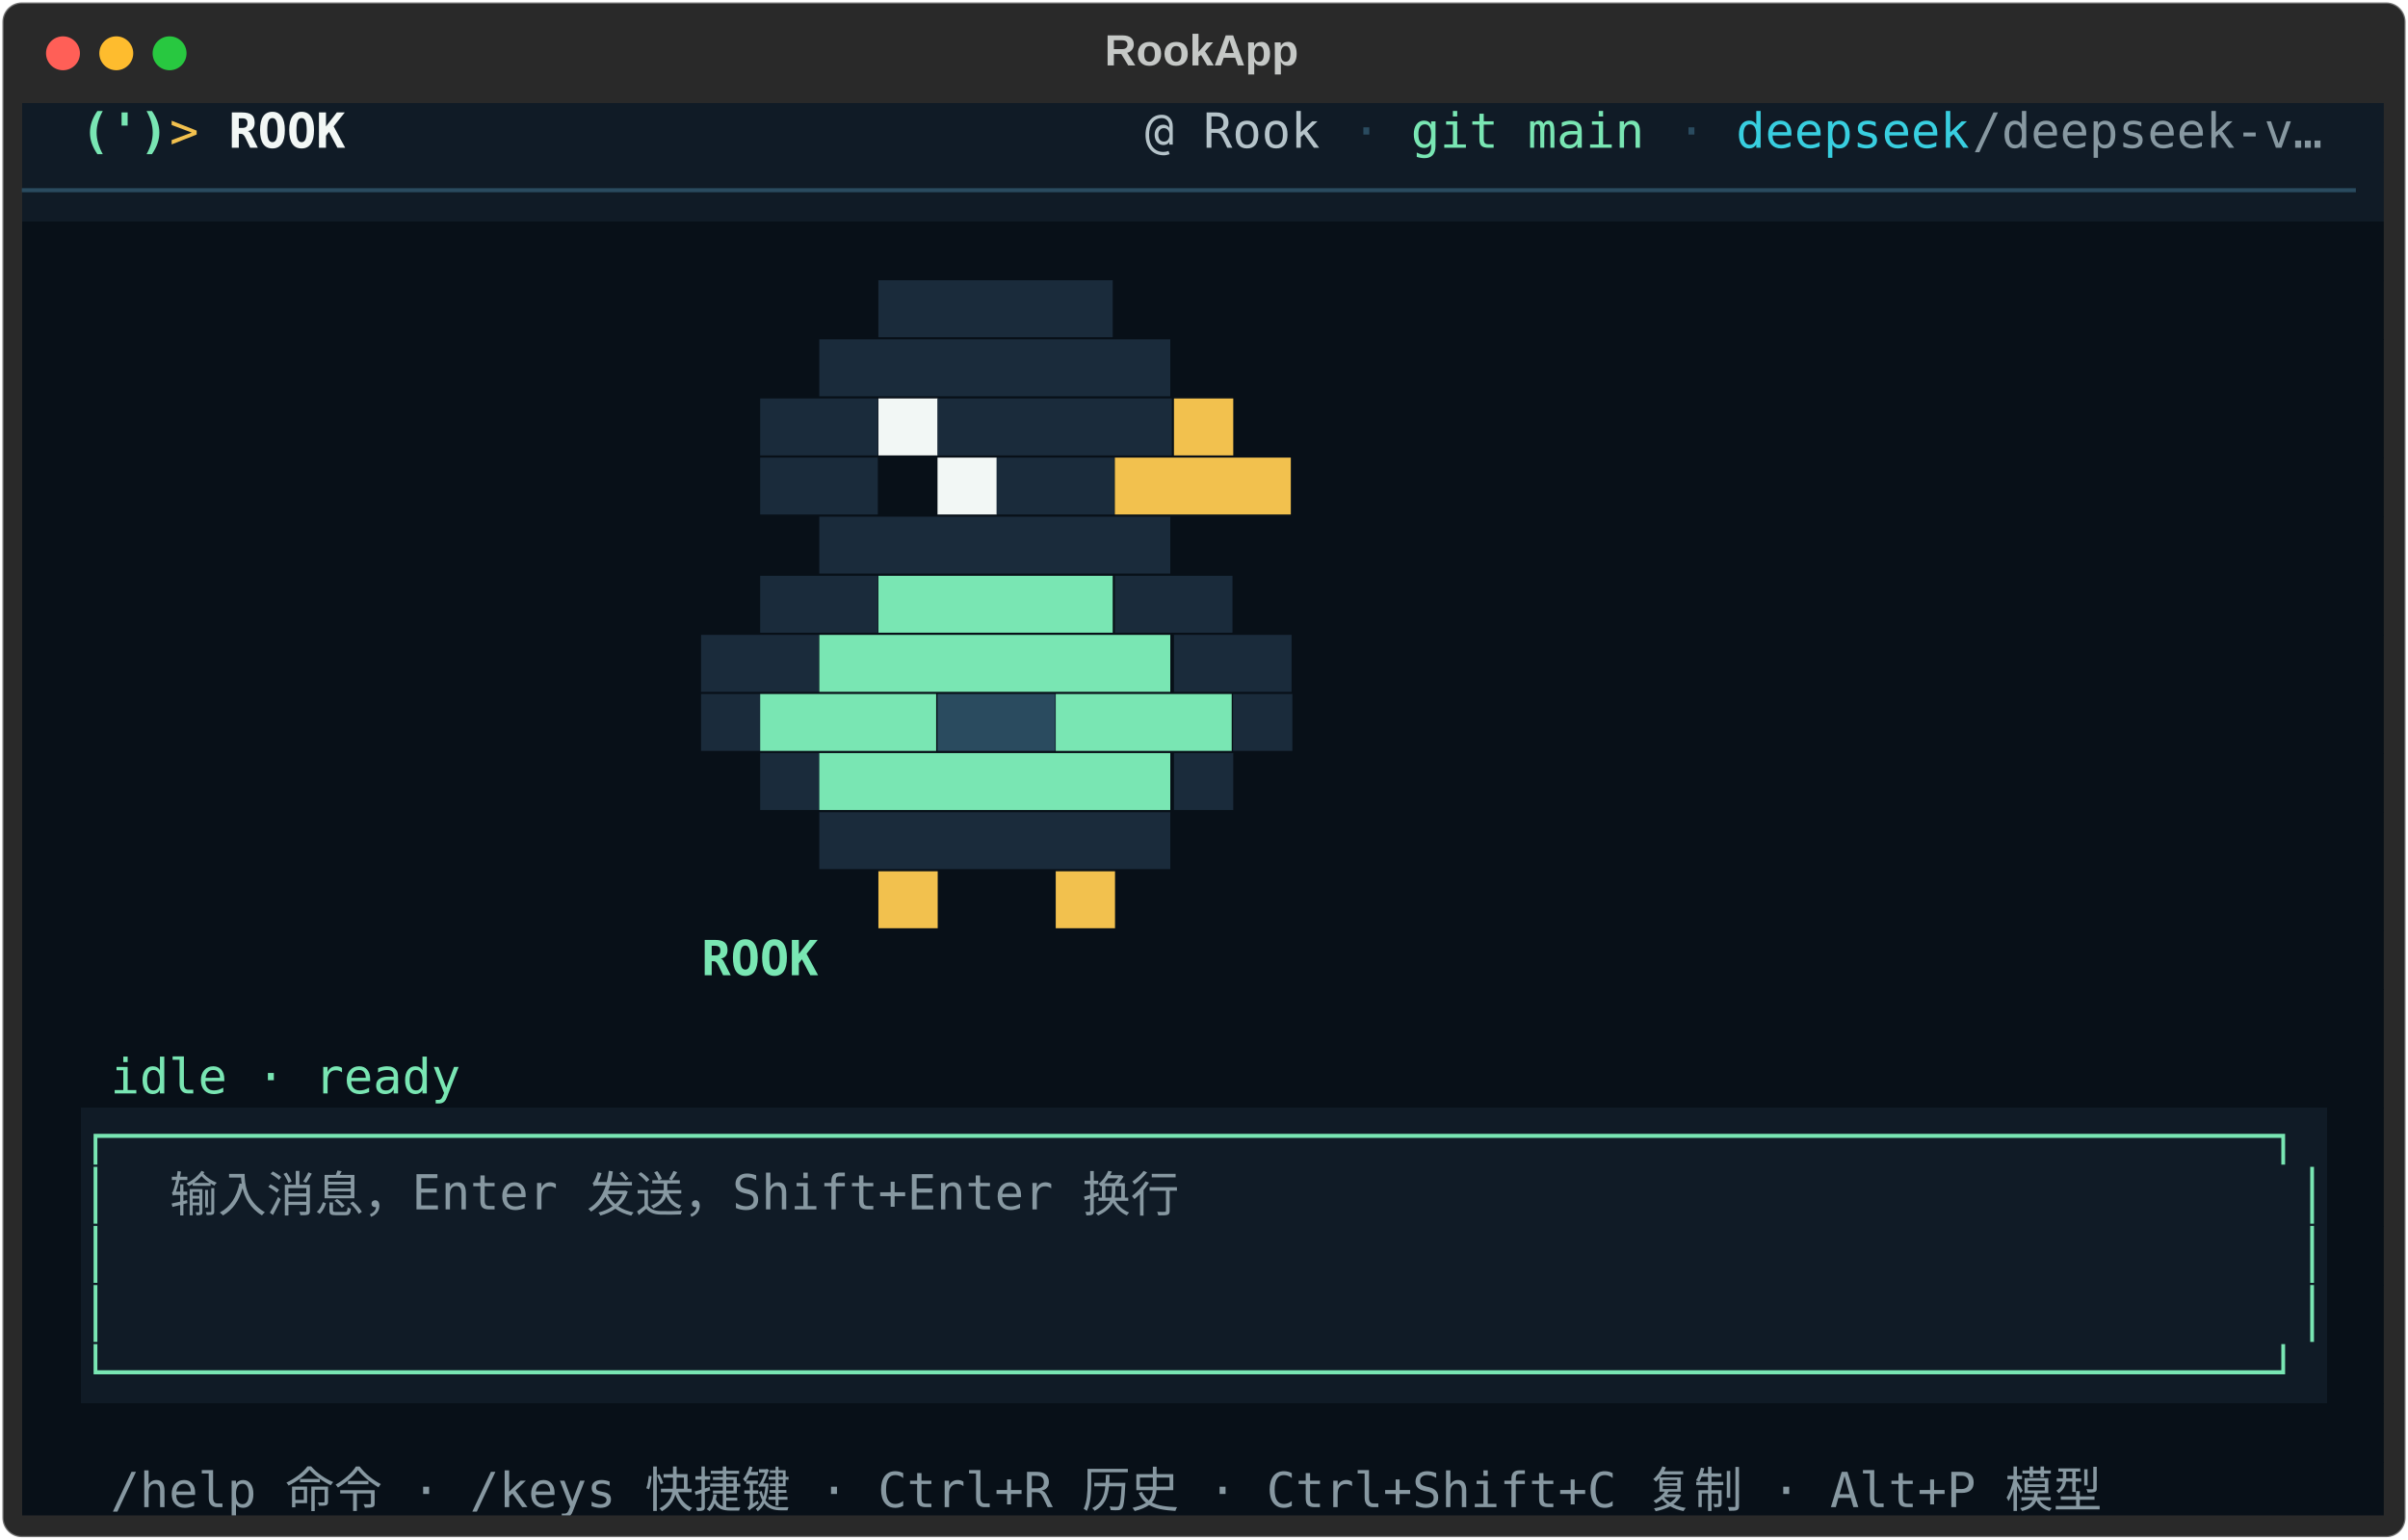
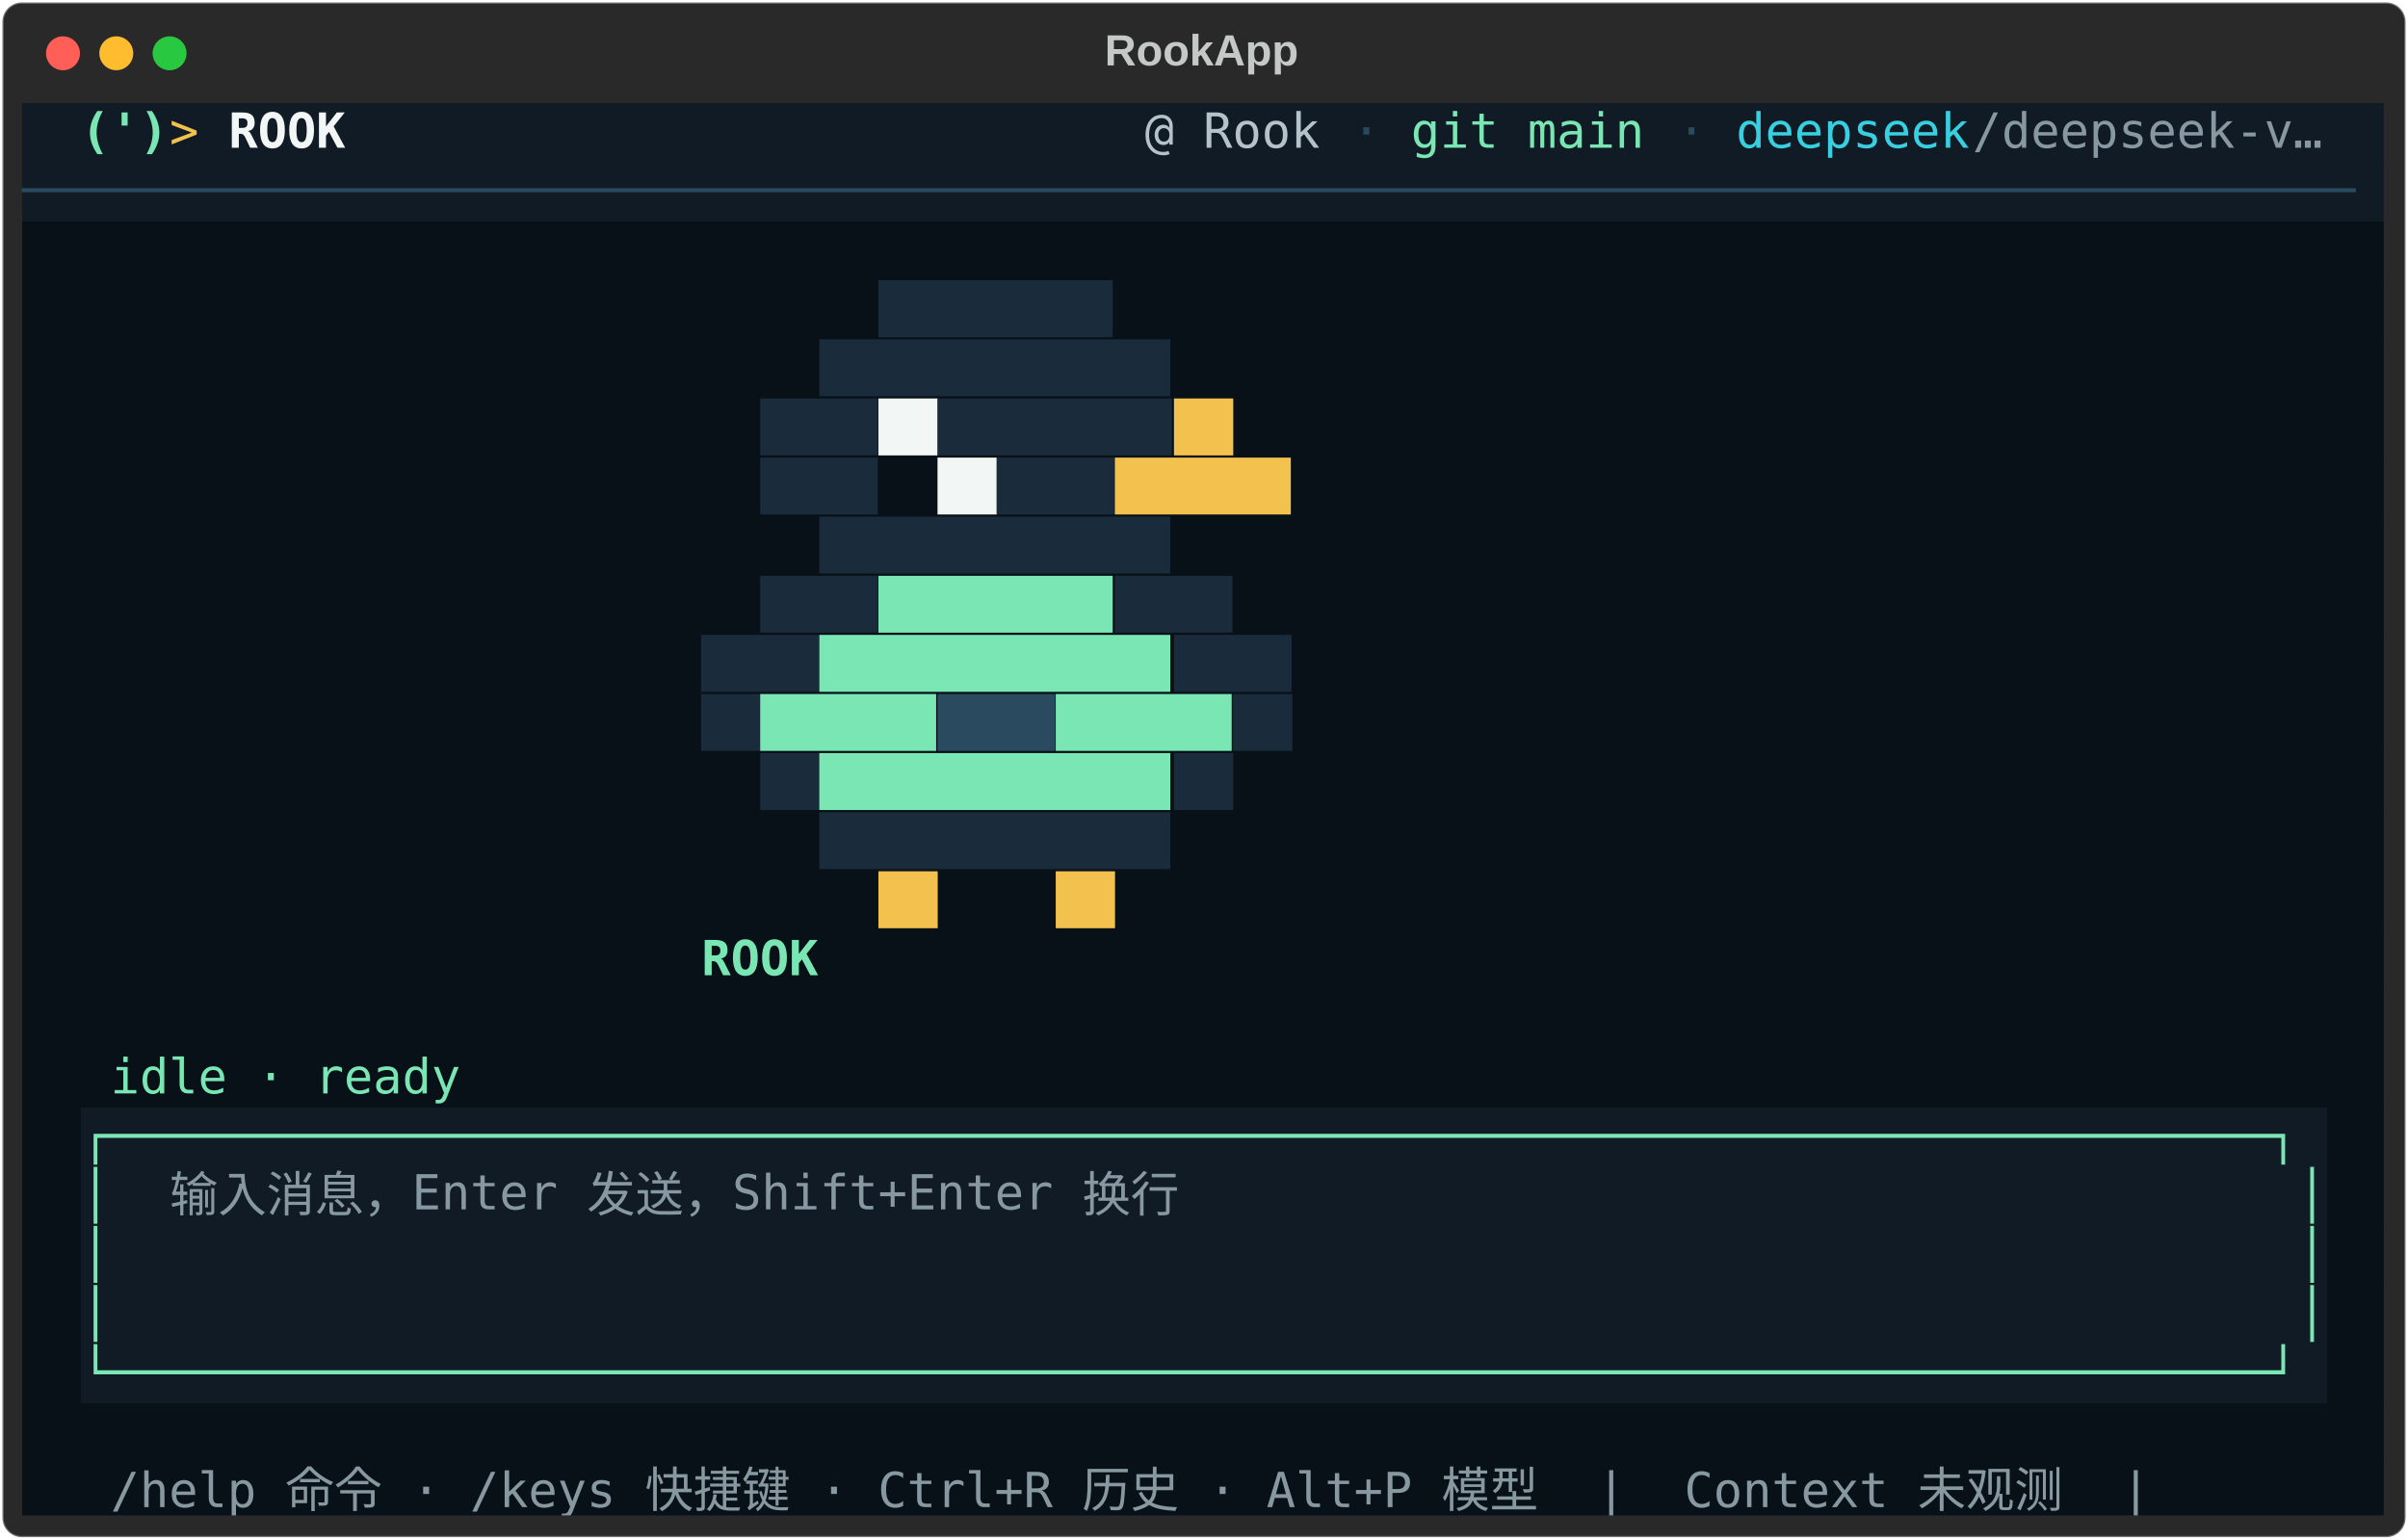
<svg xmlns="http://www.w3.org/2000/svg" class="rich-terminal" viewBox="0 0 994 635.6">
  <style>

    @font-face {
        font-family: "Fira Code";
        src: local("FiraCode-Regular"),
                url("https://cdnjs.cloudflare.com/ajax/libs/firacode/6.2.0/woff2/FiraCode-Regular.woff2") format("woff2"),
                url("https://cdnjs.cloudflare.com/ajax/libs/firacode/6.2.0/woff/FiraCode-Regular.woff") format("woff");
        font-style: normal;
        font-weight: 400;
    }
    @font-face {
        font-family: "Fira Code";
        src: local("FiraCode-Bold"),
                url("https://cdnjs.cloudflare.com/ajax/libs/firacode/6.2.0/woff2/FiraCode-Bold.woff2") format("woff2"),
                url("https://cdnjs.cloudflare.com/ajax/libs/firacode/6.2.0/woff/FiraCode-Bold.woff") format("woff");
        font-style: bold;
        font-weight: 700;
    }

    .terminal-matrix {
        font-family: Fira Code, monospace;
        font-size: 20px;
        line-height: 24.4px;
        font-variant-east-asian: full-width;
    }

    .terminal-title {
        font-size: 18px;
        font-weight: bold;
        font-family: arial;
    }

    .terminal-r1 { fill: #c5c8c6 }
.terminal-r2 { fill: #79e6b3;font-weight: bold }
.terminal-r3 { fill: #f2c14e }
.terminal-r4 { fill: #b5c3c9 }
.terminal-r5 { fill: #f2f7f5;font-weight: bold }
.terminal-r6 { fill: #2a4b5f }
.terminal-r7 { fill: #79e6b3 }
.terminal-r8 { fill: #38cfe0 }
.terminal-r9 { fill: #8798a1 }
.terminal-r10 { fill: #f2f7f5 }
.terminal-r11 { fill: #1a2b3b }
.terminal-r12 { fill: #081018 }
    </style>
  <defs>
    <clipPath id="terminal-clip-terminal">
      <rect x="0" y="0" width="975.0" height="584.6" />
    </clipPath>
    <clipPath id="terminal-line-0">
      <rect x="0" y="1.5" width="976" height="24.65" />
    </clipPath>
    <clipPath id="terminal-line-1">
      <rect x="0" y="25.9" width="976" height="24.65" />
    </clipPath>
    <clipPath id="terminal-line-2">
      <rect x="0" y="50.3" width="976" height="24.65" />
    </clipPath>
    <clipPath id="terminal-line-3">
      <rect x="0" y="74.7" width="976" height="24.65" />
    </clipPath>
    <clipPath id="terminal-line-4">
      <rect x="0" y="99.1" width="976" height="24.65" />
    </clipPath>
    <clipPath id="terminal-line-5">
      <rect x="0" y="123.5" width="976" height="24.65" />
    </clipPath>
    <clipPath id="terminal-line-6">
      <rect x="0" y="147.9" width="976" height="24.65" />
    </clipPath>
    <clipPath id="terminal-line-7">
      <rect x="0" y="172.3" width="976" height="24.65" />
    </clipPath>
    <clipPath id="terminal-line-8">
      <rect x="0" y="196.7" width="976" height="24.65" />
    </clipPath>
    <clipPath id="terminal-line-9">
      <rect x="0" y="221.1" width="976" height="24.65" />
    </clipPath>
    <clipPath id="terminal-line-10">
      <rect x="0" y="245.5" width="976" height="24.65" />
    </clipPath>
    <clipPath id="terminal-line-11">
      <rect x="0" y="269.9" width="976" height="24.65" />
    </clipPath>
    <clipPath id="terminal-line-12">
      <rect x="0" y="294.3" width="976" height="24.65" />
    </clipPath>
    <clipPath id="terminal-line-13">
      <rect x="0" y="318.7" width="976" height="24.65" />
    </clipPath>
    <clipPath id="terminal-line-14">
      <rect x="0" y="343.1" width="976" height="24.65" />
    </clipPath>
    <clipPath id="terminal-line-15">
      <rect x="0" y="367.5" width="976" height="24.65" />
    </clipPath>
    <clipPath id="terminal-line-16">
      <rect x="0" y="391.9" width="976" height="24.65" />
    </clipPath>
    <clipPath id="terminal-line-17">
      <rect x="0" y="416.3" width="976" height="24.65" />
    </clipPath>
    <clipPath id="terminal-line-18">
      <rect x="0" y="440.7" width="976" height="24.65" />
    </clipPath>
    <clipPath id="terminal-line-19">
      <rect x="0" y="465.1" width="976" height="24.65" />
    </clipPath>
    <clipPath id="terminal-line-20">
      <rect x="0" y="489.5" width="976" height="24.65" />
    </clipPath>
    <clipPath id="terminal-line-21">
      <rect x="0" y="513.9" width="976" height="24.65" />
    </clipPath>
    <clipPath id="terminal-line-22">
      <rect x="0" y="538.3" width="976" height="24.65" />
    </clipPath>
  </defs>
  <rect fill="#292929" stroke="rgba(255,255,255,0.35)" stroke-width="1" x="1" y="1" width="992" height="633.6" rx="8" />
  <text class="terminal-title" fill="#c5c8c6" text-anchor="middle" x="496" y="27">RookApp</text>
  <g transform="translate(26,22)">
    <circle cx="0" cy="0" r="7" fill="#ff5f57" />
    <circle cx="22" cy="0" r="7" fill="#febc2e" />
    <circle cx="44" cy="0" r="7" fill="#28c840" />
  </g>
  <g transform="translate(9, 41)" clip-path="url(#terminal-clip-terminal)">
    <rect fill="#101b26" x="0" y="1.5" width="24.4" height="24.65" shape-rendering="crispEdges" />
    <rect fill="#101b26" x="24.4" y="1.5" width="36.6" height="24.65" shape-rendering="crispEdges" />
    <rect fill="#101b26" x="61" y="1.5" width="12.2" height="24.65" shape-rendering="crispEdges" />
    <rect fill="#101b26" x="73.2" y="1.5" width="12.2" height="24.65" shape-rendering="crispEdges" />
    <rect fill="#101b26" x="85.4" y="1.5" width="48.8" height="24.65" shape-rendering="crispEdges" />
    <rect fill="#101b26" x="134.2" y="1.5" width="329.4" height="24.65" shape-rendering="crispEdges" />
    <rect fill="#101b26" x="463.6" y="1.5" width="73.2" height="24.65" shape-rendering="crispEdges" />
    <rect fill="#101b26" x="536.8" y="1.5" width="12.2" height="24.65" shape-rendering="crispEdges" />
    <rect fill="#101b26" x="549" y="1.5" width="12.2" height="24.65" shape-rendering="crispEdges" />
    <rect fill="#101b26" x="561.2" y="1.5" width="12.2" height="24.65" shape-rendering="crispEdges" />
    <rect fill="#101b26" x="573.4" y="1.5" width="97.6" height="24.65" shape-rendering="crispEdges" />
    <rect fill="#101b26" x="671" y="1.5" width="12.2" height="24.65" shape-rendering="crispEdges" />
    <rect fill="#101b26" x="683.2" y="1.5" width="12.2" height="24.65" shape-rendering="crispEdges" />
    <rect fill="#101b26" x="695.4" y="1.5" width="12.2" height="24.65" shape-rendering="crispEdges" />
    <rect fill="#101b26" x="707.6" y="1.5" width="97.6" height="24.65" shape-rendering="crispEdges" />
    <rect fill="#101b26" x="805.2" y="1.5" width="146.4" height="24.65" shape-rendering="crispEdges" />
    <rect fill="#101b26" x="951.6" y="1.5" width="24.4" height="24.65" shape-rendering="crispEdges" />
    <rect fill="#101b26" x="0" y="25.9" width="976" height="24.65" shape-rendering="crispEdges" />
    <rect fill="#081018" x="0" y="50.3" width="976" height="24.65" shape-rendering="crispEdges" />
    <rect fill="#081018" x="0" y="74.7" width="36.6" height="24.65" shape-rendering="crispEdges" />
    <rect fill="#081018" x="36.6" y="74.7" width="317.2" height="24.65" shape-rendering="crispEdges" />
    <rect fill="#081018" x="353.8" y="74.7" width="97.6" height="24.65" shape-rendering="crispEdges" />
    <rect fill="#081018" x="451.4" y="74.7" width="414.8" height="24.65" shape-rendering="crispEdges" />
    <rect fill="#081018" x="866.2" y="74.7" width="109.8" height="24.65" shape-rendering="crispEdges" />
    <rect fill="#081018" x="0" y="99.1" width="36.6" height="24.65" shape-rendering="crispEdges" />
    <rect fill="#081018" x="36.6" y="99.1" width="292.8" height="24.65" shape-rendering="crispEdges" />
    <rect fill="#081018" x="329.4" y="99.1" width="146.4" height="24.65" shape-rendering="crispEdges" />
    <rect fill="#081018" x="475.8" y="99.1" width="390.4" height="24.65" shape-rendering="crispEdges" />
    <rect fill="#081018" x="866.2" y="99.1" width="109.8" height="24.65" shape-rendering="crispEdges" />
    <rect fill="#081018" x="0" y="123.5" width="36.6" height="24.65" shape-rendering="crispEdges" />
    <rect fill="#081018" x="36.6" y="123.5" width="268.4" height="24.65" shape-rendering="crispEdges" />
    <rect fill="#081018" x="305" y="123.5" width="48.8" height="24.65" shape-rendering="crispEdges" />
    <rect fill="#081018" x="353.8" y="123.5" width="24.4" height="24.65" shape-rendering="crispEdges" />
    <rect fill="#081018" x="378.2" y="123.5" width="97.6" height="24.65" shape-rendering="crispEdges" />
    <rect fill="#081018" x="475.8" y="123.5" width="24.4" height="24.65" shape-rendering="crispEdges" />
    <rect fill="#081018" x="500.2" y="123.5" width="366" height="24.65" shape-rendering="crispEdges" />
    <rect fill="#081018" x="866.2" y="123.5" width="109.8" height="24.65" shape-rendering="crispEdges" />
    <rect fill="#081018" x="0" y="147.9" width="36.6" height="24.65" shape-rendering="crispEdges" />
    <rect fill="#081018" x="36.6" y="147.9" width="268.4" height="24.65" shape-rendering="crispEdges" />
    <rect fill="#081018" x="305" y="147.9" width="48.8" height="24.65" shape-rendering="crispEdges" />
    <rect fill="#081018" x="353.8" y="147.9" width="24.4" height="24.65" shape-rendering="crispEdges" />
    <rect fill="#081018" x="378.2" y="147.9" width="24.4" height="24.65" shape-rendering="crispEdges" />
    <rect fill="#081018" x="402.6" y="147.9" width="48.8" height="24.65" shape-rendering="crispEdges" />
    <rect fill="#081018" x="451.4" y="147.9" width="73.2" height="24.65" shape-rendering="crispEdges" />
    <rect fill="#081018" x="524.6" y="147.9" width="341.6" height="24.65" shape-rendering="crispEdges" />
    <rect fill="#081018" x="866.2" y="147.9" width="109.8" height="24.65" shape-rendering="crispEdges" />
    <rect fill="#081018" x="0" y="172.3" width="36.6" height="24.65" shape-rendering="crispEdges" />
    <rect fill="#081018" x="36.6" y="172.3" width="292.8" height="24.65" shape-rendering="crispEdges" />
    <rect fill="#081018" x="329.4" y="172.3" width="146.4" height="24.65" shape-rendering="crispEdges" />
    <rect fill="#081018" x="475.8" y="172.3" width="390.4" height="24.65" shape-rendering="crispEdges" />
    <rect fill="#081018" x="866.2" y="172.3" width="109.8" height="24.65" shape-rendering="crispEdges" />
    <rect fill="#081018" x="0" y="196.7" width="36.6" height="24.65" shape-rendering="crispEdges" />
    <rect fill="#081018" x="36.6" y="196.7" width="268.4" height="24.65" shape-rendering="crispEdges" />
    <rect fill="#081018" x="305" y="196.7" width="48.8" height="24.65" shape-rendering="crispEdges" />
    <rect fill="#081018" x="353.8" y="196.7" width="97.6" height="24.65" shape-rendering="crispEdges" />
    <rect fill="#081018" x="451.4" y="196.7" width="48.8" height="24.65" shape-rendering="crispEdges" />
    <rect fill="#081018" x="500.2" y="196.7" width="366" height="24.65" shape-rendering="crispEdges" />
    <rect fill="#081018" x="866.2" y="196.7" width="109.8" height="24.65" shape-rendering="crispEdges" />
    <rect fill="#081018" x="0" y="221.1" width="36.6" height="24.65" shape-rendering="crispEdges" />
    <rect fill="#081018" x="36.6" y="221.1" width="244" height="24.65" shape-rendering="crispEdges" />
    <rect fill="#081018" x="280.6" y="221.1" width="48.8" height="24.65" shape-rendering="crispEdges" />
    <rect fill="#081018" x="329.4" y="221.1" width="146.4" height="24.65" shape-rendering="crispEdges" />
    <rect fill="#081018" x="475.8" y="221.1" width="48.8" height="24.65" shape-rendering="crispEdges" />
    <rect fill="#081018" x="524.6" y="221.1" width="341.6" height="24.65" shape-rendering="crispEdges" />
    <rect fill="#081018" x="866.2" y="221.1" width="109.8" height="24.65" shape-rendering="crispEdges" />
    <rect fill="#081018" x="0" y="245.5" width="36.6" height="24.65" shape-rendering="crispEdges" />
    <rect fill="#081018" x="36.6" y="245.5" width="244" height="24.65" shape-rendering="crispEdges" />
    <rect fill="#081018" x="280.6" y="245.5" width="24.4" height="24.65" shape-rendering="crispEdges" />
    <rect fill="#081018" x="305" y="245.5" width="73.2" height="24.65" shape-rendering="crispEdges" />
    <rect fill="#081018" x="378.2" y="245.5" width="48.8" height="24.65" shape-rendering="crispEdges" />
    <rect fill="#081018" x="427" y="245.5" width="73.2" height="24.65" shape-rendering="crispEdges" />
    <rect fill="#081018" x="500.2" y="245.5" width="24.4" height="24.65" shape-rendering="crispEdges" />
    <rect fill="#081018" x="524.6" y="245.5" width="341.6" height="24.65" shape-rendering="crispEdges" />
    <rect fill="#081018" x="866.2" y="245.5" width="109.8" height="24.65" shape-rendering="crispEdges" />
    <rect fill="#081018" x="0" y="269.9" width="36.6" height="24.65" shape-rendering="crispEdges" />
    <rect fill="#081018" x="36.6" y="269.9" width="268.4" height="24.65" shape-rendering="crispEdges" />
    <rect fill="#081018" x="305" y="269.9" width="24.4" height="24.65" shape-rendering="crispEdges" />
    <rect fill="#081018" x="329.4" y="269.9" width="146.4" height="24.65" shape-rendering="crispEdges" />
    <rect fill="#081018" x="475.8" y="269.9" width="24.4" height="24.65" shape-rendering="crispEdges" />
    <rect fill="#081018" x="500.2" y="269.9" width="366" height="24.65" shape-rendering="crispEdges" />
    <rect fill="#081018" x="866.2" y="269.9" width="109.8" height="24.65" shape-rendering="crispEdges" />
    <rect fill="#081018" x="0" y="294.3" width="36.6" height="24.65" shape-rendering="crispEdges" />
    <rect fill="#081018" x="36.6" y="294.3" width="292.8" height="24.65" shape-rendering="crispEdges" />
    <rect fill="#081018" x="329.4" y="294.3" width="146.4" height="24.65" shape-rendering="crispEdges" />
    <rect fill="#081018" x="475.8" y="294.3" width="390.4" height="24.65" shape-rendering="crispEdges" />
    <rect fill="#081018" x="866.2" y="294.3" width="109.8" height="24.65" shape-rendering="crispEdges" />
    <rect fill="#081018" x="0" y="318.7" width="36.6" height="24.65" shape-rendering="crispEdges" />
    <rect fill="#081018" x="36.6" y="318.7" width="317.2" height="24.65" shape-rendering="crispEdges" />
    <rect fill="#081018" x="353.8" y="318.7" width="24.4" height="24.65" shape-rendering="crispEdges" />
    <rect fill="#081018" x="378.2" y="318.7" width="48.8" height="24.65" shape-rendering="crispEdges" />
    <rect fill="#081018" x="427" y="318.7" width="24.4" height="24.65" shape-rendering="crispEdges" />
    <rect fill="#081018" x="451.4" y="318.7" width="414.8" height="24.65" shape-rendering="crispEdges" />
    <rect fill="#081018" x="866.2" y="318.7" width="109.8" height="24.65" shape-rendering="crispEdges" />
    <rect fill="#081018" x="0" y="343.1" width="36.6" height="24.65" shape-rendering="crispEdges" />
    <rect fill="#081018" x="36.6" y="343.1" width="244" height="24.65" shape-rendering="crispEdges" />
    <rect fill="#081018" x="280.6" y="343.1" width="48.8" height="24.65" shape-rendering="crispEdges" />
    <rect fill="#081018" x="329.4" y="343.1" width="536.8" height="24.65" shape-rendering="crispEdges" />
    <rect fill="#081018" x="866.2" y="343.1" width="109.8" height="24.65" shape-rendering="crispEdges" />
    <rect fill="#081018" x="0" y="367.5" width="976" height="24.65" shape-rendering="crispEdges" />
    <rect fill="#081018" x="0" y="391.9" width="36.6" height="24.65" shape-rendering="crispEdges" />
    <rect fill="#081018" x="36.6" y="391.9" width="146.4" height="24.65" shape-rendering="crispEdges" />
    <rect fill="#081018" x="183" y="391.9" width="793" height="24.65" shape-rendering="crispEdges" />
    <rect fill="#081018" x="0" y="416.3" width="24.4" height="24.65" shape-rendering="crispEdges" />
    <rect fill="#101b26" x="24.4" y="416.3" width="927.2" height="24.65" shape-rendering="crispEdges" />
    <rect fill="#081018" x="951.6" y="416.3" width="24.4" height="24.65" shape-rendering="crispEdges" />
    <rect fill="#081018" x="0" y="440.7" width="24.4" height="24.65" shape-rendering="crispEdges" />
    <rect fill="#101b26" x="24.4" y="440.7" width="12.2" height="24.65" shape-rendering="crispEdges" />
    <rect fill="#101b26" x="36.6" y="440.7" width="24.4" height="24.65" shape-rendering="crispEdges" />
    <rect fill="#101b26" x="61" y="440.7" width="463.6" height="24.65" shape-rendering="crispEdges" />
    <rect fill="#101b26" x="524.6" y="440.7" width="414.8" height="24.65" shape-rendering="crispEdges" />
    <rect fill="#101b26" x="939.4" y="440.7" width="12.2" height="24.65" shape-rendering="crispEdges" />
    <rect fill="#081018" x="951.6" y="440.7" width="24.4" height="24.65" shape-rendering="crispEdges" />
    <rect fill="#081018" x="0" y="465.1" width="24.4" height="24.65" shape-rendering="crispEdges" />
    <rect fill="#101b26" x="24.4" y="465.1" width="12.2" height="24.65" shape-rendering="crispEdges" />
    <rect fill="#101b26" x="36.6" y="465.1" width="24.4" height="24.65" shape-rendering="crispEdges" />
    <rect fill="#101b26" x="61" y="465.1" width="854" height="24.65" shape-rendering="crispEdges" />
    <rect fill="#101b26" x="915" y="465.1" width="24.4" height="24.65" shape-rendering="crispEdges" />
    <rect fill="#101b26" x="939.4" y="465.1" width="12.2" height="24.65" shape-rendering="crispEdges" />
    <rect fill="#081018" x="951.6" y="465.1" width="24.4" height="24.65" shape-rendering="crispEdges" />
    <rect fill="#081018" x="0" y="489.5" width="24.4" height="24.65" shape-rendering="crispEdges" />
    <rect fill="#101b26" x="24.4" y="489.5" width="12.2" height="24.65" shape-rendering="crispEdges" />
    <rect fill="#101b26" x="36.6" y="489.5" width="24.4" height="24.65" shape-rendering="crispEdges" />
    <rect fill="#101b26" x="61" y="489.5" width="854" height="24.65" shape-rendering="crispEdges" />
    <rect fill="#101b26" x="915" y="489.5" width="24.4" height="24.65" shape-rendering="crispEdges" />
    <rect fill="#101b26" x="939.4" y="489.5" width="12.2" height="24.65" shape-rendering="crispEdges" />
    <rect fill="#081018" x="951.6" y="489.5" width="24.4" height="24.65" shape-rendering="crispEdges" />
    <rect fill="#081018" x="0" y="513.9" width="24.4" height="24.65" shape-rendering="crispEdges" />
    <rect fill="#101b26" x="24.4" y="513.9" width="927.2" height="24.65" shape-rendering="crispEdges" />
    <rect fill="#081018" x="951.6" y="513.9" width="24.4" height="24.65" shape-rendering="crispEdges" />
    <rect fill="#081018" x="0" y="538.3" width="976" height="24.65" shape-rendering="crispEdges" />
    <rect fill="#081018" x="0" y="562.7" width="36.6" height="24.65" shape-rendering="crispEdges" />
-     <rect fill="#081018" x="36.6" y="562.7" width="878.4" height="24.65" shape-rendering="crispEdges" />
-     <rect fill="#081018" x="915" y="562.7" width="61" height="24.65" shape-rendering="crispEdges" />
+     <rect fill="#081018" x="36.6" y="562.7" width="902.8" height="24.65" shape-rendering="crispEdges" />
+     <rect fill="#081018" x="939.4" y="562.7" width="36.6" height="24.65" shape-rendering="crispEdges" />
    <g class="terminal-matrix">
      <text class="terminal-r2" x="24.4" y="20" textLength="36.6" clip-path="url(#terminal-line-0)">(')</text>
      <text class="terminal-r3" x="61" y="20" textLength="12.2" clip-path="url(#terminal-line-0)">&gt;</text>
      <text class="terminal-r5" x="85.4" y="20" textLength="48.8" clip-path="url(#terminal-line-0)">ROOK</text>
      <text class="terminal-r4" x="463.6" y="20" textLength="73.2" clip-path="url(#terminal-line-0)">@ Rook</text>
      <text class="terminal-r6" x="549" y="20" textLength="12.2" clip-path="url(#terminal-line-0)">·</text>
      <text class="terminal-r7" x="573.4" y="20" textLength="97.6" clip-path="url(#terminal-line-0)">git main</text>
      <text class="terminal-r6" x="683.2" y="20" textLength="12.2" clip-path="url(#terminal-line-0)">·</text>
      <text class="terminal-r8" x="707.6" y="20" textLength="97.6" clip-path="url(#terminal-line-0)">deepseek</text>
      <text class="terminal-r9" x="805.2" y="20" textLength="146.4" clip-path="url(#terminal-line-0)">/deepseek-v…</text>
      <text class="terminal-r1" x="976" y="20" textLength="12.2" clip-path="url(#terminal-line-0)">
</text>
      <text class="terminal-r6" x="0" y="44.4" textLength="976" clip-path="url(#terminal-line-1)">────────────────────────────────────────────────────────────────────────────────</text>
      <text class="terminal-r1" x="976" y="44.4" textLength="12.2" clip-path="url(#terminal-line-1)">
</text>
      <text class="terminal-r1" x="976" y="68.8" textLength="12.2" clip-path="url(#terminal-line-2)">
</text>
      <text class="terminal-r11" x="353.8" y="93.2" textLength="97.6" clip-path="url(#terminal-line-3)">████████</text>
      <text class="terminal-r1" x="976" y="93.2" textLength="12.2" clip-path="url(#terminal-line-3)">
</text>
      <text class="terminal-r11" x="329.4" y="117.6" textLength="146.4" clip-path="url(#terminal-line-4)">████████████</text>
      <text class="terminal-r1" x="976" y="117.6" textLength="12.2" clip-path="url(#terminal-line-4)">
</text>
      <text class="terminal-r11" x="305" y="142" textLength="48.8" clip-path="url(#terminal-line-5)">████</text>
      <text class="terminal-r10" x="353.8" y="142" textLength="24.4" clip-path="url(#terminal-line-5)">██</text>
      <text class="terminal-r11" x="378.2" y="142" textLength="97.6" clip-path="url(#terminal-line-5)">████████</text>
      <text class="terminal-r3" x="475.8" y="142" textLength="24.4" clip-path="url(#terminal-line-5)">██</text>
      <text class="terminal-r1" x="976" y="142" textLength="12.2" clip-path="url(#terminal-line-5)">
</text>
      <text class="terminal-r11" x="305" y="166.4" textLength="48.8" clip-path="url(#terminal-line-6)">████</text>
      <text class="terminal-r12" x="353.8" y="166.4" textLength="24.4" clip-path="url(#terminal-line-6)">██</text>
      <text class="terminal-r10" x="378.2" y="166.4" textLength="24.4" clip-path="url(#terminal-line-6)">██</text>
      <text class="terminal-r11" x="402.6" y="166.4" textLength="48.8" clip-path="url(#terminal-line-6)">████</text>
      <text class="terminal-r3" x="451.4" y="166.4" textLength="73.2" clip-path="url(#terminal-line-6)">██████</text>
      <text class="terminal-r1" x="976" y="166.4" textLength="12.2" clip-path="url(#terminal-line-6)">
</text>
      <text class="terminal-r11" x="329.4" y="190.8" textLength="146.4" clip-path="url(#terminal-line-7)">████████████</text>
      <text class="terminal-r1" x="976" y="190.8" textLength="12.2" clip-path="url(#terminal-line-7)">
</text>
      <text class="terminal-r11" x="305" y="215.2" textLength="48.8" clip-path="url(#terminal-line-8)">████</text>
      <text class="terminal-r7" x="353.8" y="215.2" textLength="97.6" clip-path="url(#terminal-line-8)">████████</text>
      <text class="terminal-r11" x="451.4" y="215.2" textLength="48.8" clip-path="url(#terminal-line-8)">████</text>
      <text class="terminal-r1" x="976" y="215.2" textLength="12.2" clip-path="url(#terminal-line-8)">
</text>
      <text class="terminal-r11" x="280.6" y="239.6" textLength="48.8" clip-path="url(#terminal-line-9)">████</text>
      <text class="terminal-r7" x="329.4" y="239.6" textLength="146.4" clip-path="url(#terminal-line-9)">████████████</text>
      <text class="terminal-r11" x="475.8" y="239.6" textLength="48.8" clip-path="url(#terminal-line-9)">████</text>
      <text class="terminal-r1" x="976" y="239.6" textLength="12.2" clip-path="url(#terminal-line-9)">
</text>
      <text class="terminal-r11" x="280.6" y="264" textLength="24.4" clip-path="url(#terminal-line-10)">██</text>
      <text class="terminal-r7" x="305" y="264" textLength="73.2" clip-path="url(#terminal-line-10)">██████</text>
      <text class="terminal-r6" x="378.2" y="264" textLength="48.8" clip-path="url(#terminal-line-10)">████</text>
      <text class="terminal-r7" x="427" y="264" textLength="73.2" clip-path="url(#terminal-line-10)">██████</text>
      <text class="terminal-r11" x="500.2" y="264" textLength="24.4" clip-path="url(#terminal-line-10)">██</text>
      <text class="terminal-r1" x="976" y="264" textLength="12.2" clip-path="url(#terminal-line-10)">
</text>
      <text class="terminal-r11" x="305" y="288.4" textLength="24.4" clip-path="url(#terminal-line-11)">██</text>
      <text class="terminal-r7" x="329.4" y="288.4" textLength="146.4" clip-path="url(#terminal-line-11)">████████████</text>
      <text class="terminal-r11" x="475.8" y="288.4" textLength="24.4" clip-path="url(#terminal-line-11)">██</text>
      <text class="terminal-r1" x="976" y="288.4" textLength="12.2" clip-path="url(#terminal-line-11)">
</text>
      <text class="terminal-r11" x="329.4" y="312.8" textLength="146.4" clip-path="url(#terminal-line-12)">████████████</text>
      <text class="terminal-r1" x="976" y="312.8" textLength="12.2" clip-path="url(#terminal-line-12)">
</text>
      <text class="terminal-r3" x="353.8" y="337.2" textLength="24.4" clip-path="url(#terminal-line-13)">██</text>
      <text class="terminal-r3" x="427" y="337.2" textLength="24.4" clip-path="url(#terminal-line-13)">██</text>
      <text class="terminal-r1" x="976" y="337.2" textLength="12.2" clip-path="url(#terminal-line-13)">
</text>
      <text class="terminal-r2" x="280.6" y="361.6" textLength="48.8" clip-path="url(#terminal-line-14)">ROOK</text>
      <text class="terminal-r1" x="976" y="361.6" textLength="12.2" clip-path="url(#terminal-line-14)">
</text>
      <text class="terminal-r1" x="976" y="386" textLength="12.2" clip-path="url(#terminal-line-15)">
</text>
      <text class="terminal-r7" x="36.6" y="410.4" textLength="146.4" clip-path="url(#terminal-line-16)">idle · ready</text>
      <text class="terminal-r1" x="976" y="410.4" textLength="12.2" clip-path="url(#terminal-line-16)">
</text>
      <text class="terminal-r7" x="24.4" y="434.8" textLength="927.2" clip-path="url(#terminal-line-17)">┌──────────────────────────────────────────────────────────────────────────┐</text>
      <text class="terminal-r1" x="976" y="434.8" textLength="12.2" clip-path="url(#terminal-line-17)">
</text>
      <text class="terminal-r7" x="24.4" y="459.2" textLength="12.2" clip-path="url(#terminal-line-18)">│</text>
      <text class="terminal-r9" x="61" y="459.2" textLength="341.6" clip-path="url(#terminal-line-18)">输入消息，Enter 发送，Shift+Enter 换行</text>
      <text class="terminal-r7" x="939.4" y="459.2" textLength="12.2" clip-path="url(#terminal-line-18)">│</text>
      <text class="terminal-r1" x="976" y="459.2" textLength="12.2" clip-path="url(#terminal-line-18)">
</text>
      <text class="terminal-r7" x="24.4" y="483.6" textLength="12.2" clip-path="url(#terminal-line-19)">│</text>
      <text class="terminal-r7" x="939.4" y="483.6" textLength="12.2" clip-path="url(#terminal-line-19)">│</text>
      <text class="terminal-r1" x="976" y="483.6" textLength="12.2" clip-path="url(#terminal-line-19)">
</text>
      <text class="terminal-r7" x="24.4" y="508" textLength="12.2" clip-path="url(#terminal-line-20)">│</text>
      <text class="terminal-r7" x="939.4" y="508" textLength="12.2" clip-path="url(#terminal-line-20)">│</text>
      <text class="terminal-r1" x="976" y="508" textLength="12.2" clip-path="url(#terminal-line-20)">
</text>
      <text class="terminal-r7" x="24.4" y="532.4" textLength="927.2" clip-path="url(#terminal-line-21)">└──────────────────────────────────────────────────────────────────────────┘</text>
      <text class="terminal-r1" x="976" y="532.4" textLength="12.2" clip-path="url(#terminal-line-21)">
</text>
      <text class="terminal-r1" x="976" y="556.8" textLength="12.2" clip-path="url(#terminal-line-22)">
</text>
-       <text class="terminal-r9" x="36.6" y="581.2" textLength="744.2" clip-path="url(#terminal-line-23)">/help 命令 · /keys 快捷键 · Ctrl+R 历史 · Ctrl+Shift+C 复制 · Alt+P 模型</text>
+       <text class="terminal-r9" x="36.6" y="581.2" textLength="756.4" clip-path="url(#terminal-line-23)">/help 命令 · /keys 快捷键 · Ctrl+R 历史 · Alt+P 模型  |  Context 未观测  |</text>
    </g>
  </g>
</svg>
